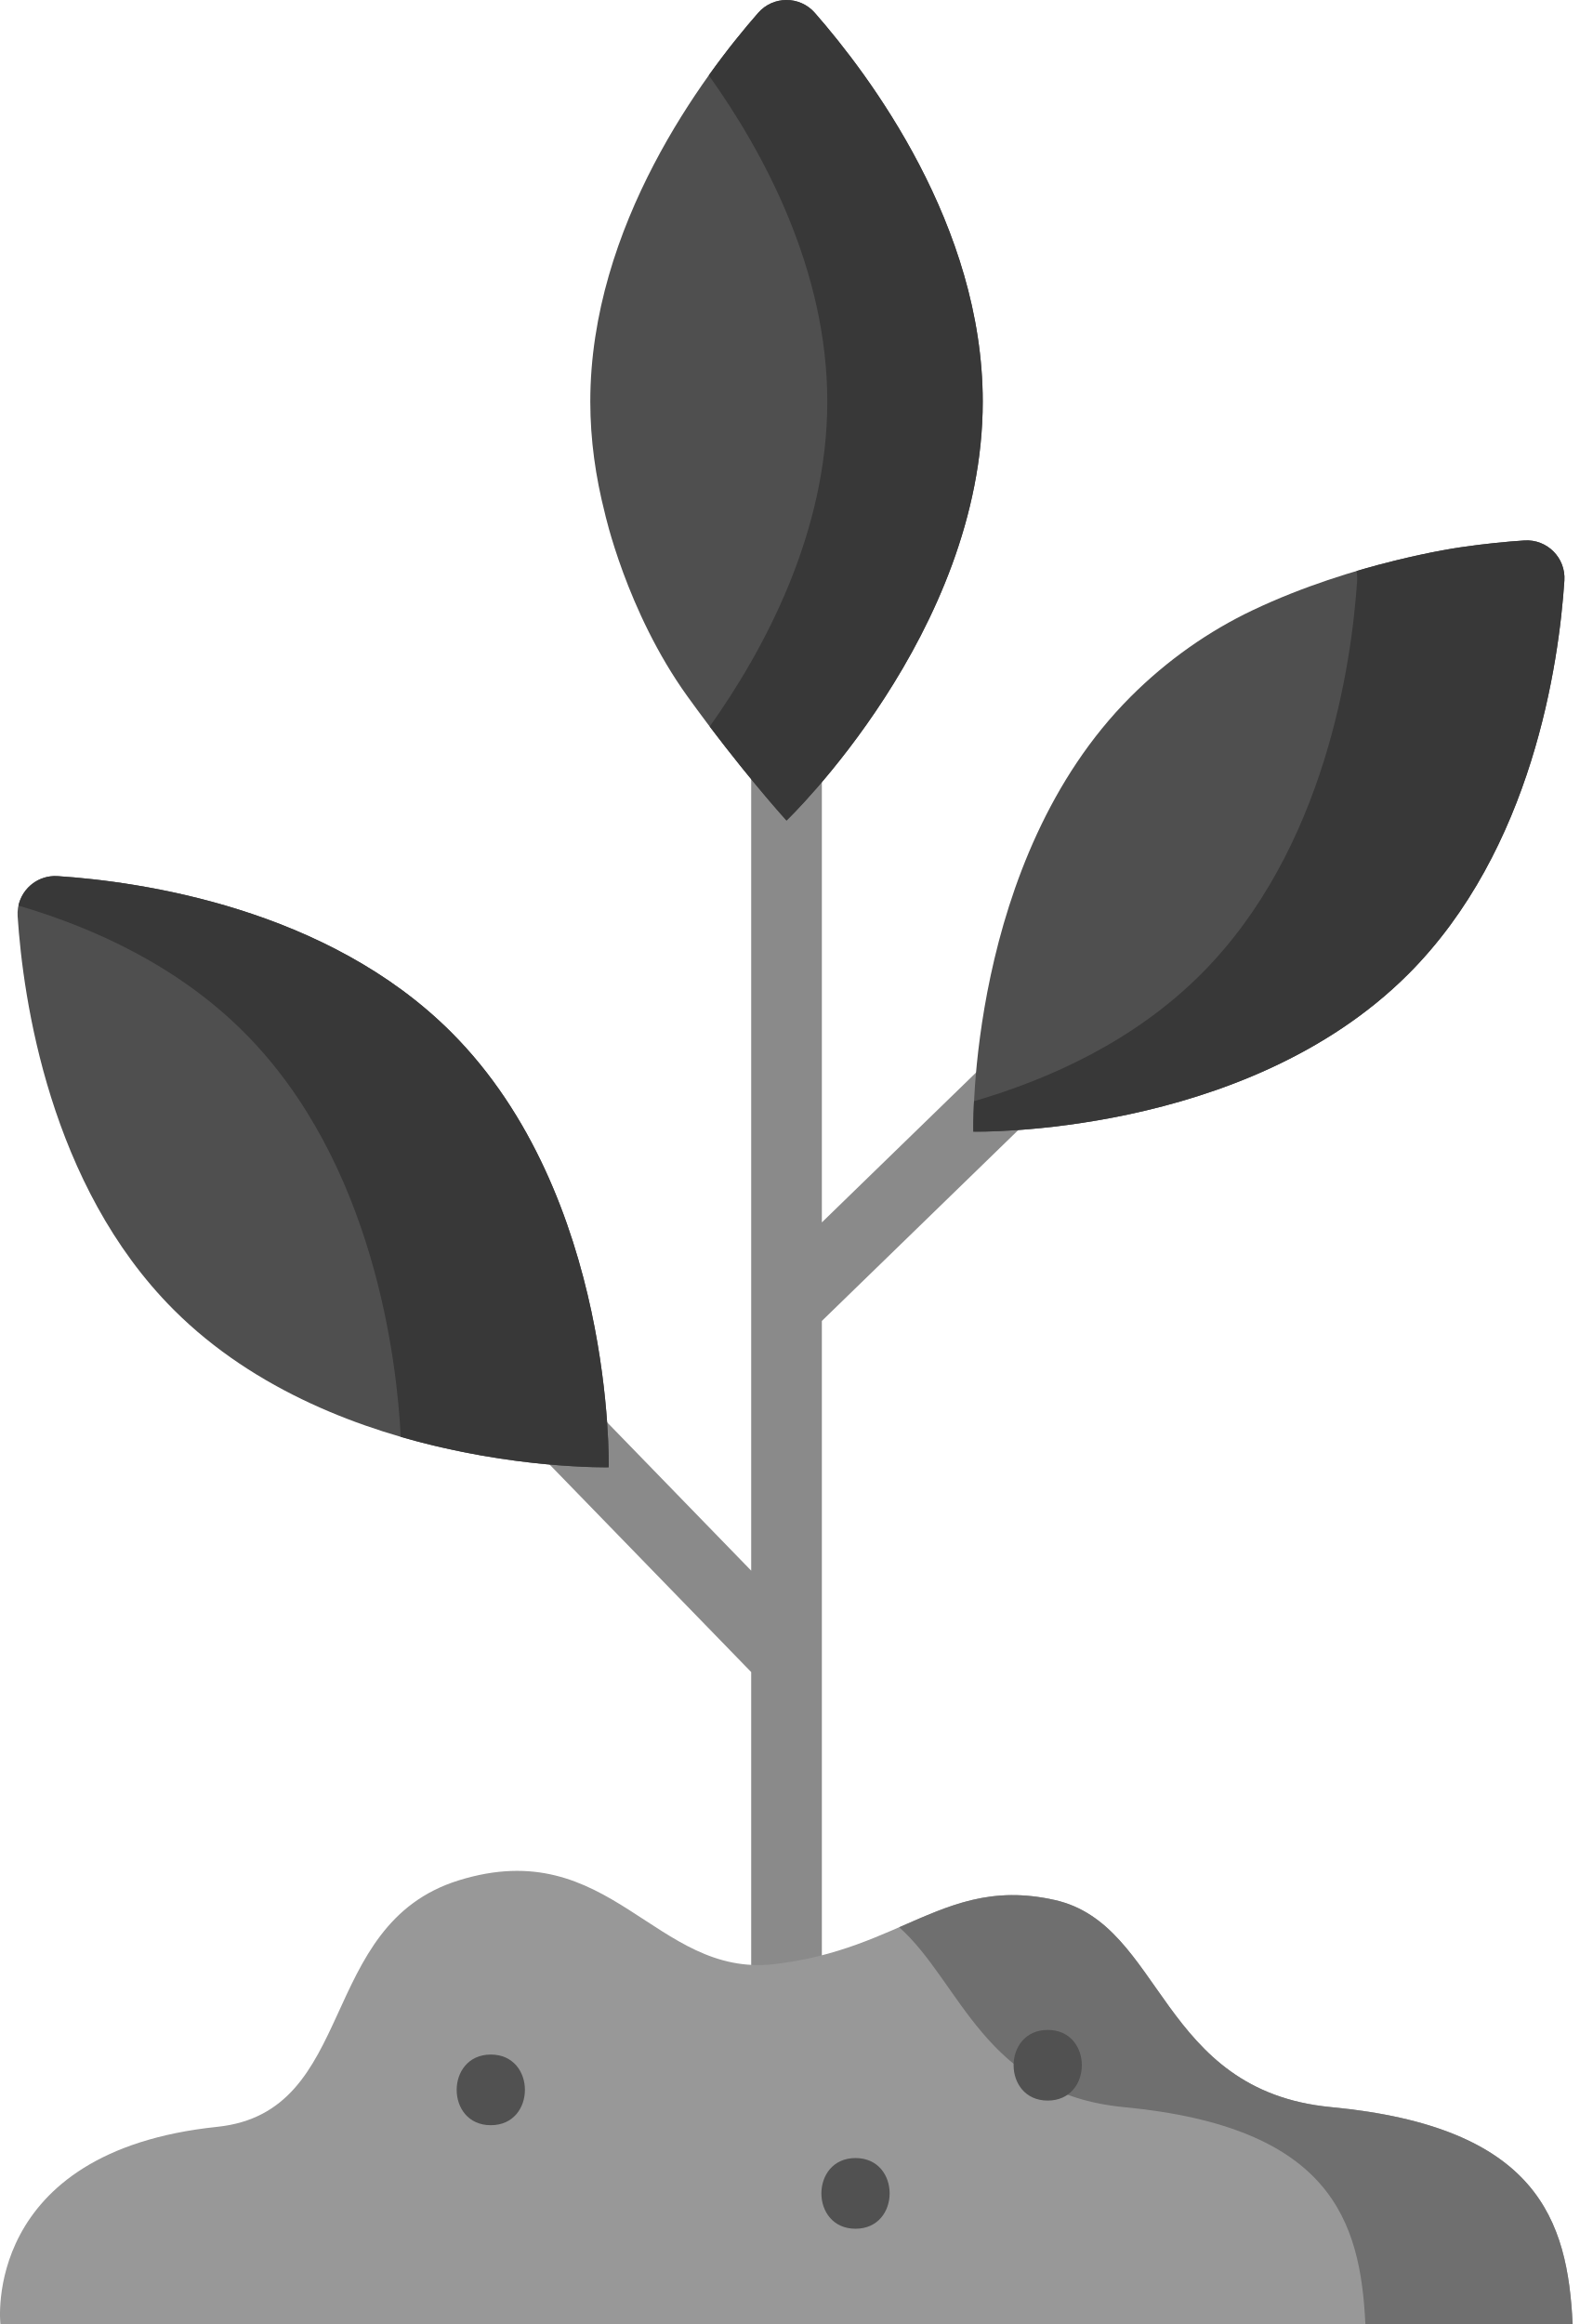
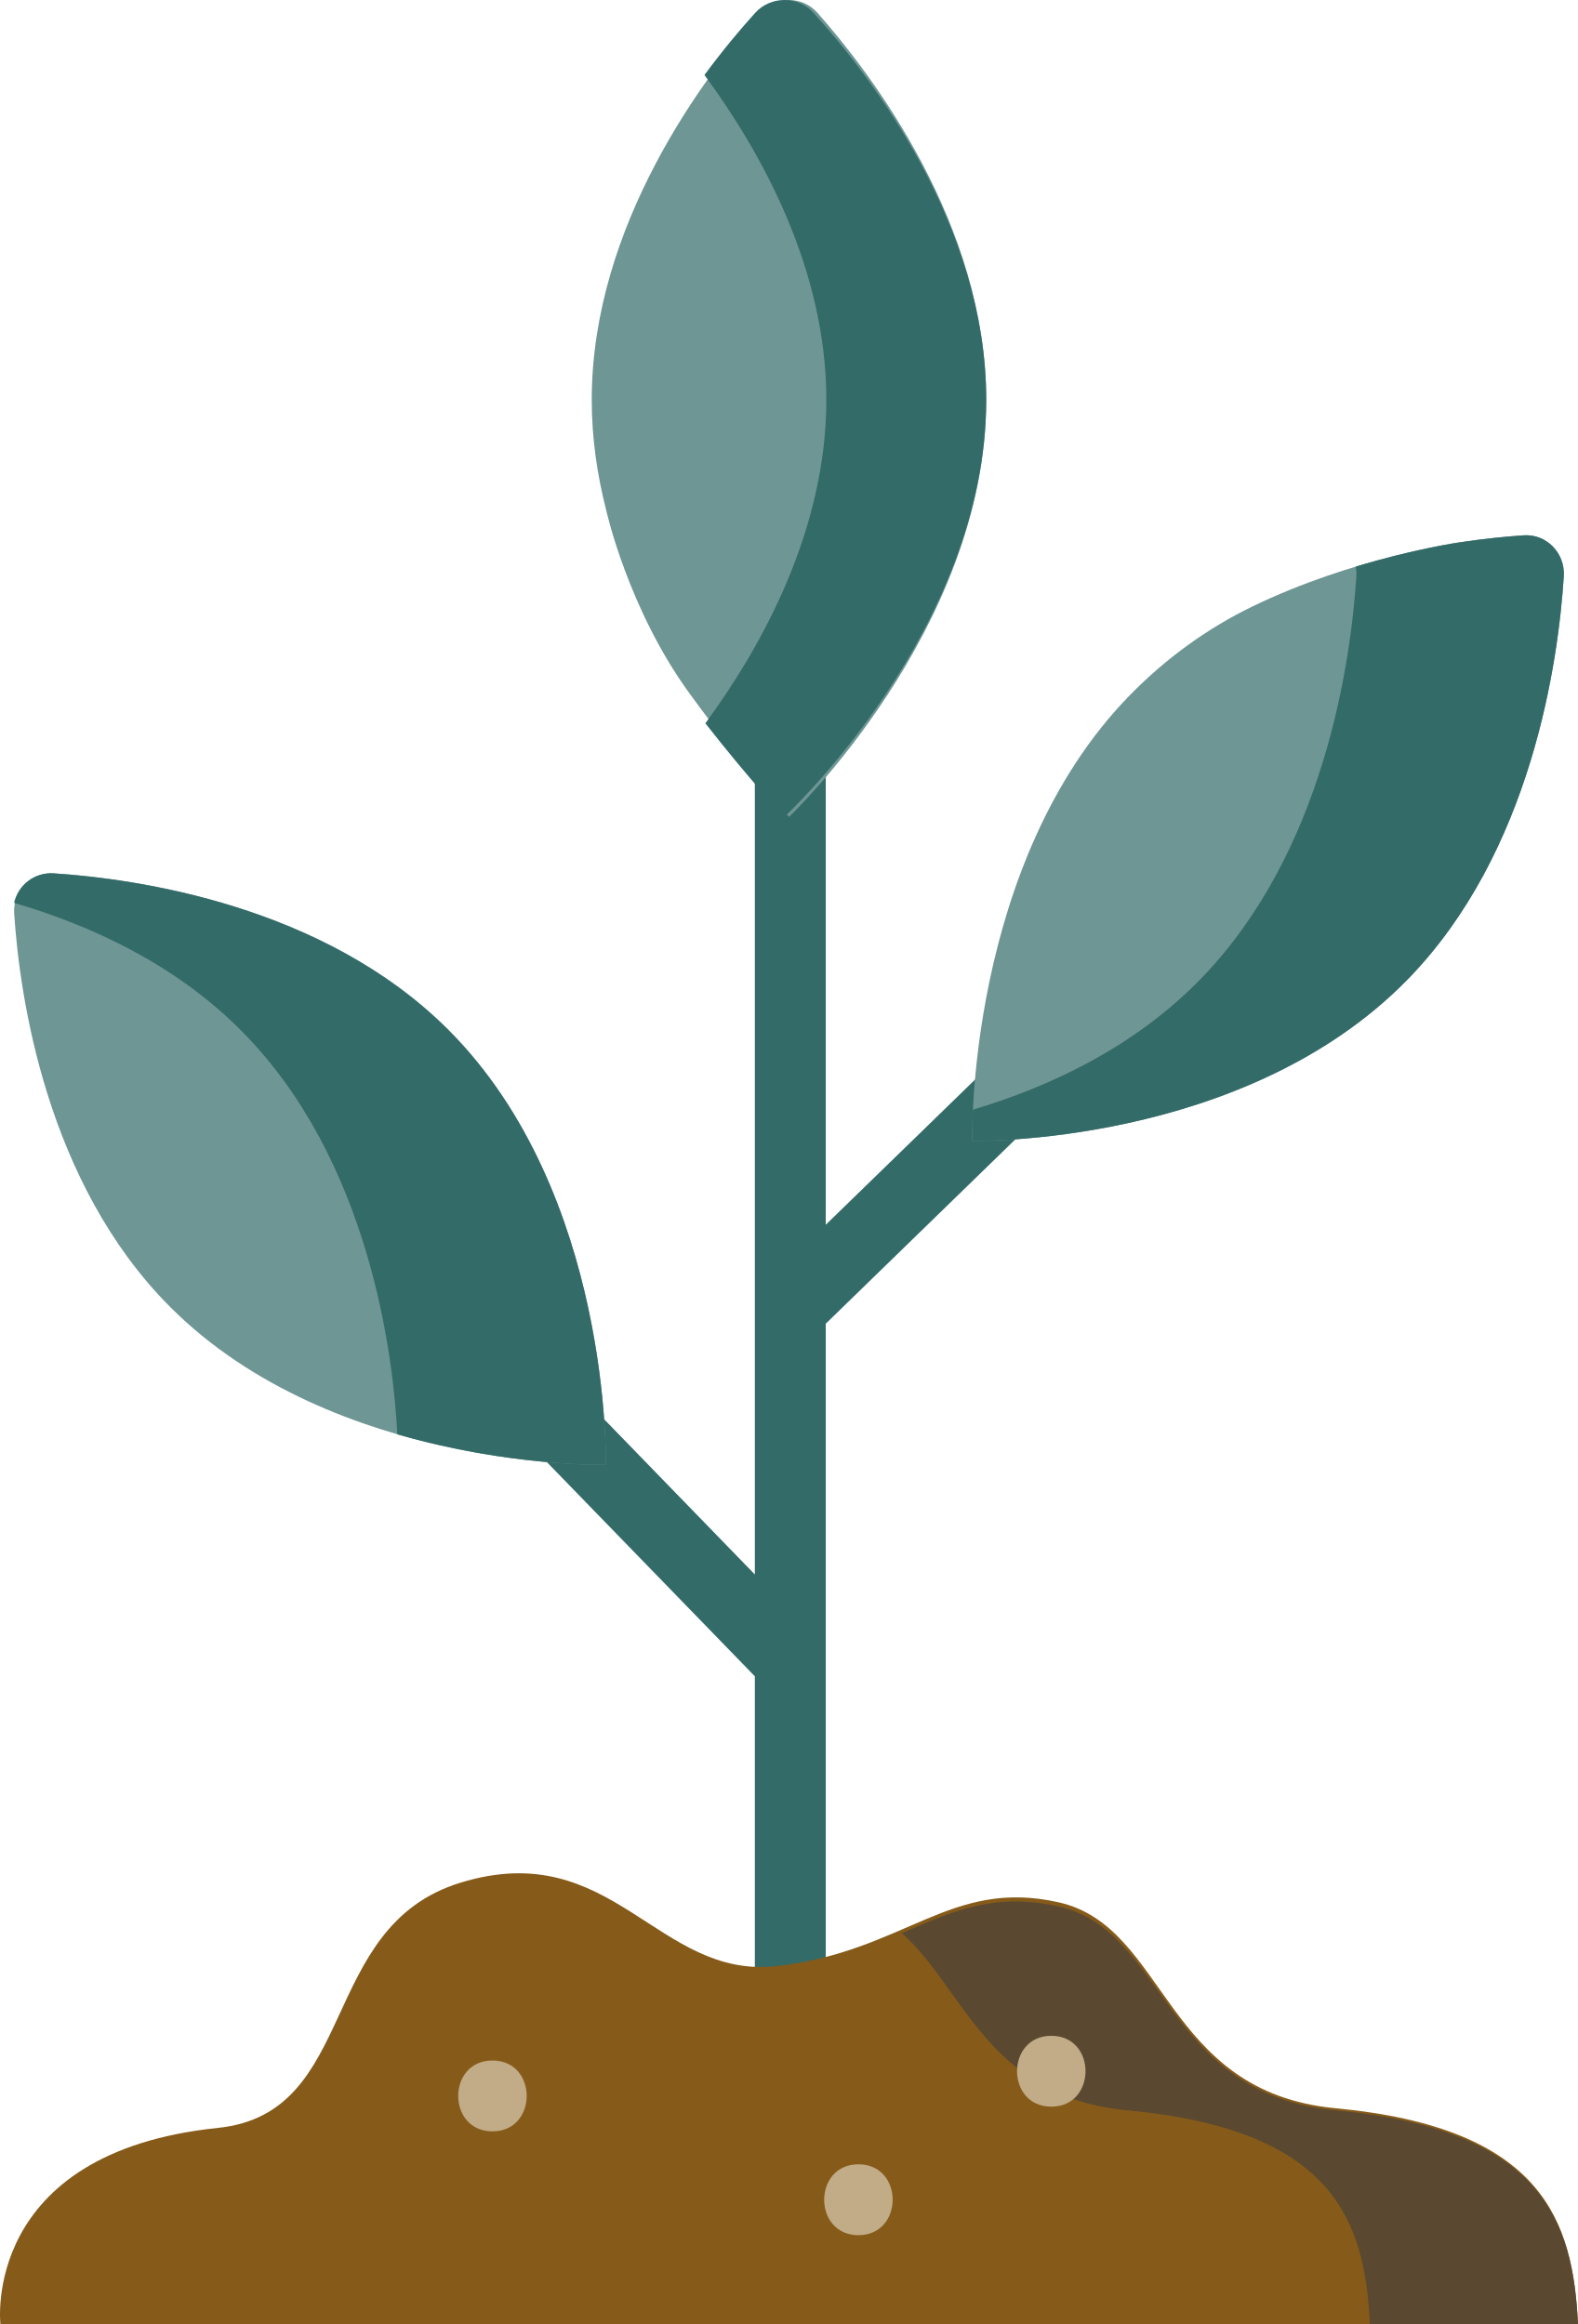
- <svg xmlns="http://www.w3.org/2000/svg" width="68" height="100" viewBox="0 0 68 100" fill="none">
-   <path d="M57.531 33.19C56.946 32.588 55.983 32.573 55.381 33.158L35.371 52.599V14.375C35.371 13.543 34.729 12.816 33.897 12.792C33.036 12.766 32.33 13.456 32.33 14.312V67.584L12.844 47.528C12.258 46.926 11.296 46.913 10.694 47.498C10.091 48.083 10.077 49.045 10.662 49.648L32.33 71.948V86.048C32.33 86.88 32.971 87.606 33.804 87.631C34.664 87.657 35.371 86.966 35.371 86.111V56.839L57.5 35.34C58.102 34.755 58.116 33.792 57.531 33.19V33.19Z" fill="#8A8A8A" />
-   <path d="M26.026 22.056C25.638 20.535 25.405 18.933 25.405 17.28C25.405 9.706 30.29 3.224 32.63 0.554C33.276 -0.185 34.423 -0.185 35.07 0.554C37.409 3.224 42.295 9.707 42.295 17.28C42.295 27.236 33.85 35.308 33.85 35.308C33.85 35.308 31.88 33.148 29.585 29.962C26.957 26.313 26.026 22.056 26.026 22.056Z" fill="#4F4F4F" />
-   <path d="M35.07 0.554C34.423 -0.185 33.276 -0.185 32.629 0.554C32.043 1.224 31.295 2.134 30.505 3.241C32.864 6.546 35.605 11.607 35.605 17.28C35.605 22.921 32.895 27.956 30.544 31.262C32.403 33.721 33.85 35.308 33.85 35.308C33.85 35.308 42.295 27.236 42.295 17.279C42.294 9.707 37.409 3.224 35.07 0.554V0.554Z" fill="#383838" />
-   <path d="M62.837 23.553C63.914 23.394 64.858 23.304 65.603 23.256C66.583 23.191 67.392 24.002 67.328 24.981C67.094 28.524 65.964 36.561 60.609 41.916C53.568 48.957 41.889 48.694 41.889 48.694C41.889 48.694 41.624 37.015 48.666 29.974C50.245 28.395 52.039 27.147 53.918 26.255C58.276 24.185 62.837 23.553 62.837 23.553V23.553Z" fill="#4F4F4F" />
-   <path d="M65.603 23.256C64.858 23.304 63.914 23.394 62.837 23.552C62.837 23.552 60.919 23.819 58.382 24.57C58.407 24.703 58.418 24.84 58.409 24.981C58.174 28.523 57.044 36.561 51.689 41.916C48.833 44.773 45.213 46.426 41.919 47.384C41.877 48.211 41.889 48.693 41.889 48.693C41.889 48.693 53.568 48.957 60.609 41.916C65.964 36.561 67.094 28.523 67.328 24.981C67.392 24.002 66.583 23.191 65.603 23.256V23.256Z" fill="#383838" />
-   <path d="M19.421 44.417C26.462 51.458 26.198 63.136 26.198 63.136C26.198 63.136 14.519 63.4 7.477 56.359C2.122 51.005 0.992 42.966 0.759 39.425C0.694 38.444 1.505 37.633 2.485 37.699C6.027 37.932 14.065 39.062 19.421 44.417V44.417Z" fill="#4F4F4F" />
-   <path d="M19.421 44.417C14.066 39.062 6.027 37.932 2.485 37.699C1.662 37.644 0.961 38.207 0.795 38.968C4.071 39.928 7.663 41.579 10.501 44.417C16.112 50.027 17.084 58.582 17.248 61.827C22.073 63.229 26.198 63.137 26.198 63.137C26.198 63.137 26.462 51.458 19.421 44.417V44.417Z" fill="#383838" />
-   <path d="M0.017 100C0.017 100 -0.832 92.576 9.35 91.516C15.425 90.883 13.592 82.819 19.744 80.91C26.283 78.881 28.188 85.108 33.319 84.516C38.834 83.88 40.744 80.698 45.41 81.759C50.077 82.819 49.885 89.962 57.288 90.667C66.197 91.515 67.47 95.545 67.683 100H0.017Z" fill="#989898" />
-   <path d="M57.288 90.668C49.886 89.963 50.077 82.82 45.41 81.759C42.647 81.132 40.851 81.991 38.7 82.929C41.356 85.291 42.365 90.096 48.369 90.668C57.278 91.517 58.551 95.546 58.763 100.001H67.683C67.471 95.546 66.197 91.517 57.288 90.668V90.668Z" fill="#6F6F6F" />
-   <path d="M21.123 91.446C23.079 91.446 23.083 88.406 21.123 88.406C19.167 88.406 19.163 91.446 21.123 91.446Z" fill="#515151" />
-   <path d="M36.82 95.901C38.776 95.901 38.78 92.859 36.82 92.859C34.863 92.859 34.86 95.901 36.82 95.901Z" fill="#515151" />
-   <path d="M45.092 90.386C47.048 90.386 47.052 87.346 45.092 87.346C43.136 87.346 43.132 90.386 45.092 90.386V90.386Z" fill="#515151" />
+ <svg xmlns="http://www.w3.org/2000/svg" width="112" height="165" viewBox="0 0 112 165" fill="none">
+   <path d="M95.289 54.798C94.321 53.8 92.727 53.776 91.731 54.746L58.609 86.956V23.624C58.609 22.245 57.547 21.042 56.17 21.001C54.745 20.958 53.576 22.102 53.576 23.519V111.784L21.322 78.555C20.354 77.558 18.76 77.535 17.764 78.504C16.766 79.474 16.743 81.068 17.712 82.067L53.576 119.014V142.376C53.576 143.755 54.638 144.957 56.016 144.999C57.44 145.042 58.609 143.898 58.609 142.481V93.981L95.237 58.36C96.234 57.39 96.257 55.795 95.289 54.798Z" fill="#336B68" />
+   <path d="M43.029 36.231C42.386 33.732 42 31.101 42 28.385C42 15.944 50.099 5.296 53.976 0.91C55.049 -0.303 56.95 -0.303 58.022 0.91C61.9 5.296 70 15.945 70 28.385C70 44.74 56 58 56 58C56 58 52.733 54.452 48.93 49.218C44.573 43.224 43.029 36.231 43.029 36.231Z" fill="#6E9694" />
+   <path d="M57.743 0.91C56.646 -0.303 54.701 -0.303 53.603 0.91C52.608 2.01 51.34 3.505 50 5.324C54.002 10.753 58.651 19.066 58.651 28.385C58.651 37.652 54.054 45.923 50.066 51.354C53.219 55.393 55.674 58 55.674 58C55.674 58 70 44.74 70 28.384C69.999 15.945 61.712 5.296 57.743 0.91Z" fill="#336B68" />
+   <path d="M103.582 38.509C105.359 38.239 106.916 38.089 108.147 38.006C109.764 37.897 111.1 39.267 110.994 40.923C110.608 46.91 108.742 60.494 99.903 69.544C88.28 81.443 69.002 80.998 69.002 80.998C69.002 80.998 68.566 61.261 80.189 49.361C82.796 46.693 85.757 44.582 88.858 43.075C96.053 39.577 103.582 38.509 103.582 38.509Z" fill="#6E9694" />
+   <path d="M108.147 38.006C106.916 38.089 105.359 38.239 103.582 38.508C103.582 38.508 100.414 38.959 96.227 40.228C96.269 40.452 96.286 40.684 96.271 40.923C95.884 46.908 94.019 60.494 85.18 69.545C80.465 74.373 74.489 77.167 69.053 78.785C68.984 80.184 69.002 80.998 69.002 80.998C69.002 80.998 88.281 81.444 99.903 69.545C108.742 60.494 110.608 46.908 110.994 40.923C111.1 39.267 109.764 37.897 108.147 38.006Z" fill="#336B68" />
+   <path d="M31.81 73.097C43.432 84.719 42.998 103.998 42.998 103.998C42.998 103.998 23.718 104.434 12.096 92.81C3.256 83.971 1.391 70.701 1.006 64.855C0.899 63.237 2.238 61.898 3.855 62.006C9.702 62.392 22.97 64.257 31.81 73.097Z" fill="#6E9694" />
+   <path d="M31.793 73.097C22.94 64.257 9.65 62.392 3.794 62.006C2.434 61.915 1.275 62.845 1 64.102C6.416 65.686 12.355 68.412 17.047 73.097C26.323 82.357 27.931 96.479 28.201 101.835C36.178 104.15 42.998 103.998 42.998 103.998C42.998 103.998 43.434 84.719 31.793 73.097Z" fill="#336B68" />
+   <path d="M0.029 165C0.029 165 -1.376 152.817 15.473 151.076C25.525 150.037 22.492 136.803 32.672 133.67C43.493 130.339 46.645 140.559 55.136 139.588C64.262 138.543 67.422 133.322 75.144 135.062C82.867 136.803 82.55 148.526 94.8 149.682C109.542 151.075 111.649 157.689 112 165H0.029Z" fill="#865B19" />
+   <path d="M94.785 149.83C82.525 148.683 82.842 137.073 75.113 135.349C70.536 134.328 67.562 135.726 64 137.25C68.398 141.089 70.07 148.9 80.013 149.83C94.768 151.209 96.876 157.76 97.228 165H112C111.649 157.76 109.54 151.209 94.785 149.83Z" fill="#5A4930" />
+   <path d="M34.954 151.323C38.191 151.323 38.197 146.292 34.954 146.292C31.716 146.292 31.71 151.323 34.954 151.323Z" fill="#C2AB87" />
+   <path d="M60.928 158.694C64.166 158.694 64.171 153.662 60.928 153.662C57.69 153.662 57.685 158.694 60.928 158.694Z" fill="#C2AB87" />
+   <path d="M74.617 149.569C77.854 149.569 77.861 144.538 74.617 144.538C71.38 144.538 71.374 149.569 74.617 149.569Z" fill="#C2AB87" />
</svg>
